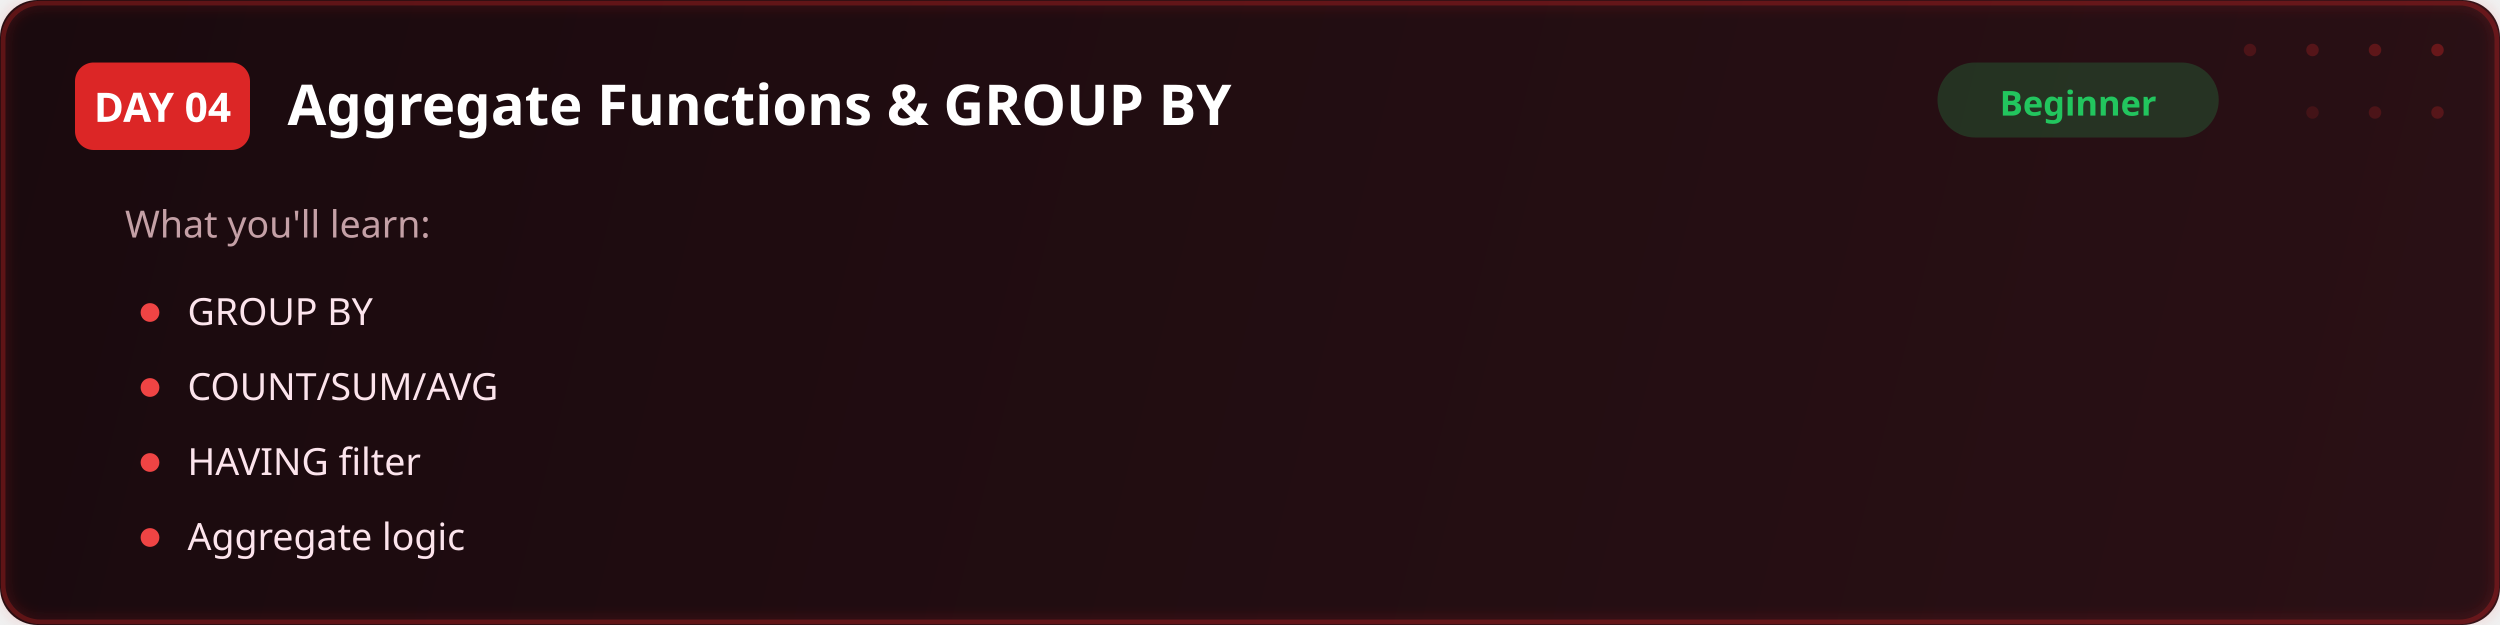
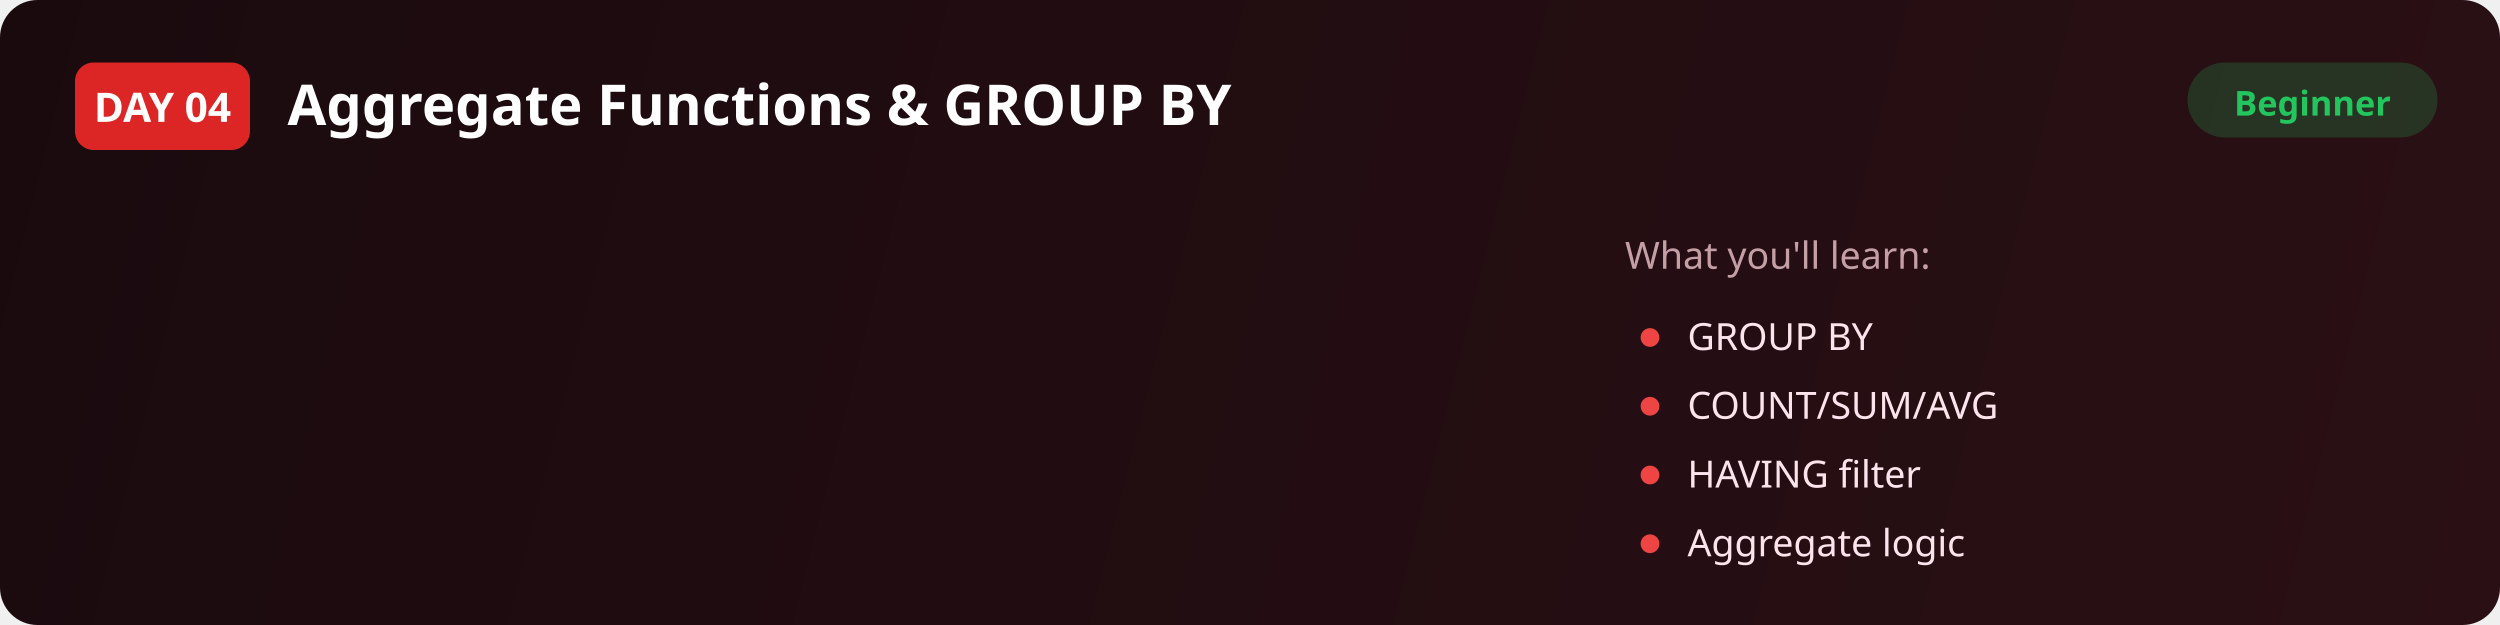
<svg xmlns="http://www.w3.org/2000/svg" viewBox="0 0 800 200" fill="none">
  <defs>
    <linearGradient id="bg" x1="0" y1="0" x2="800" y2="200" gradientUnits="userSpaceOnUse">
      <stop offset="0%" stop-color="#1a0a0e" />
      <stop offset="100%" stop-color="#2a1015" />
    </linearGradient>
-     <filter id="glow">
-       <feGaussianBlur stdDeviation="2" result="blur" />
-       <feMerge>
-         <feMergeNode in="blur" />
-         <feMergeNode in="SourceGraphic" />
-       </feMerge>
-     </filter>
  </defs>
  <rect width="800" height="200" rx="12" fill="url(#bg)" />
-   <rect x="1" y="1" width="798" height="198" rx="12" fill="none" stroke="#dc2626" stroke-width="1.5" opacity="0.35" filter="url(#glow)" />
-   <circle cx="720" cy="16" r="2" fill="#dc2626" opacity="0.2" />
-   <circle cx="740" cy="16" r="2" fill="#dc2626" opacity="0.25" />
-   <circle cx="760" cy="16" r="2" fill="#dc2626" opacity="0.3" />
-   <circle cx="780" cy="16" r="2" fill="#dc2626" opacity="0.35" />
-   <circle cx="740" cy="36" r="2" fill="#dc2626" opacity="0.15" />
-   <circle cx="760" cy="36" r="2" fill="#dc2626" opacity="0.2" />
-   <circle cx="780" cy="36" r="2" fill="#dc2626" opacity="0.25" />
  <rect x="24" y="20" width="56" height="28" rx="6" fill="#dc2626" />
  <text x="52" y="39" font-family="Segoe UI, system-ui, sans-serif" font-size="13" font-weight="700" fill="#ffffff" text-anchor="middle">DAY 04</text>
  <text x="92" y="40" font-family="Segoe UI, system-ui, sans-serif" font-size="18" font-weight="700" fill="#ffffff">Aggregate Functions &amp; GROUP BY</text>
-   <rect x="620" y="20" width="90" height="24" rx="12" fill="#22c55e" opacity="0.2" />
-   <text x="665" y="37" font-family="Segoe UI, system-ui, sans-serif" font-size="11" font-weight="600" fill="#22c55e" text-anchor="middle">Beginner</text>
-   <text x="40" y="76" font-family="Segoe UI, system-ui, sans-serif" font-size="12" fill="#c4a0a6">What you'll learn:</text>
-   <circle cx="48" cy="100" r="3" fill="#ef4444" />
-   <text x="60" y="104" font-family="Segoe UI, system-ui, sans-serif" font-size="12" fill="#fce4ec">GROUP BY</text>
-   <circle cx="48" cy="124" r="3" fill="#ef4444" />
-   <text x="60" y="128" font-family="Segoe UI, system-ui, sans-serif" font-size="12" fill="#fce4ec">COUNT/SUM/AVG</text>
-   <circle cx="48" cy="148" r="3" fill="#ef4444" />
-   <text x="60" y="152" font-family="Segoe UI, system-ui, sans-serif" font-size="12" fill="#fce4ec">HAVING filter</text>
-   <circle cx="48" cy="172" r="3" fill="#ef4444" />
-   <text x="60" y="176" font-family="Segoe UI, system-ui, sans-serif" font-size="12" fill="#fce4ec">Aggregate logic</text>
+   <text x="520" y="86" font-family="Segoe UI, system-ui, sans-serif" font-size="12" fill="#c4a0a6">What you'll learn:</text>
+   <circle cx="528" cy="108" r="3" fill="#ef4444" />
+   <text x="540" y="112" font-family="Segoe UI, system-ui, sans-serif" font-size="12" fill="#fce4ec">GROUP BY</text>
+   <circle cx="528" cy="130" r="3" fill="#ef4444" />
+   <text x="540" y="134" font-family="Segoe UI, system-ui, sans-serif" font-size="12" fill="#fce4ec">COUNT/SUM/AVG</text>
+   <circle cx="528" cy="152" r="3" fill="#ef4444" />
+   <text x="540" y="156" font-family="Segoe UI, system-ui, sans-serif" font-size="12" fill="#fce4ec">HAVING filter</text>
+   <circle cx="528" cy="174" r="3" fill="#ef4444" />
+   <text x="540" y="178" font-family="Segoe UI, system-ui, sans-serif" font-size="12" fill="#fce4ec">Aggregate logic</text>
+   <rect x="700" y="20" width="80" height="24" rx="12" fill="#22c55e" opacity="0.2" />
+   <text x="740" y="37" font-family="Segoe UI, system-ui, sans-serif" font-size="11" font-weight="600" fill="#22c55e" text-anchor="middle">Beginner</text>
</svg>
